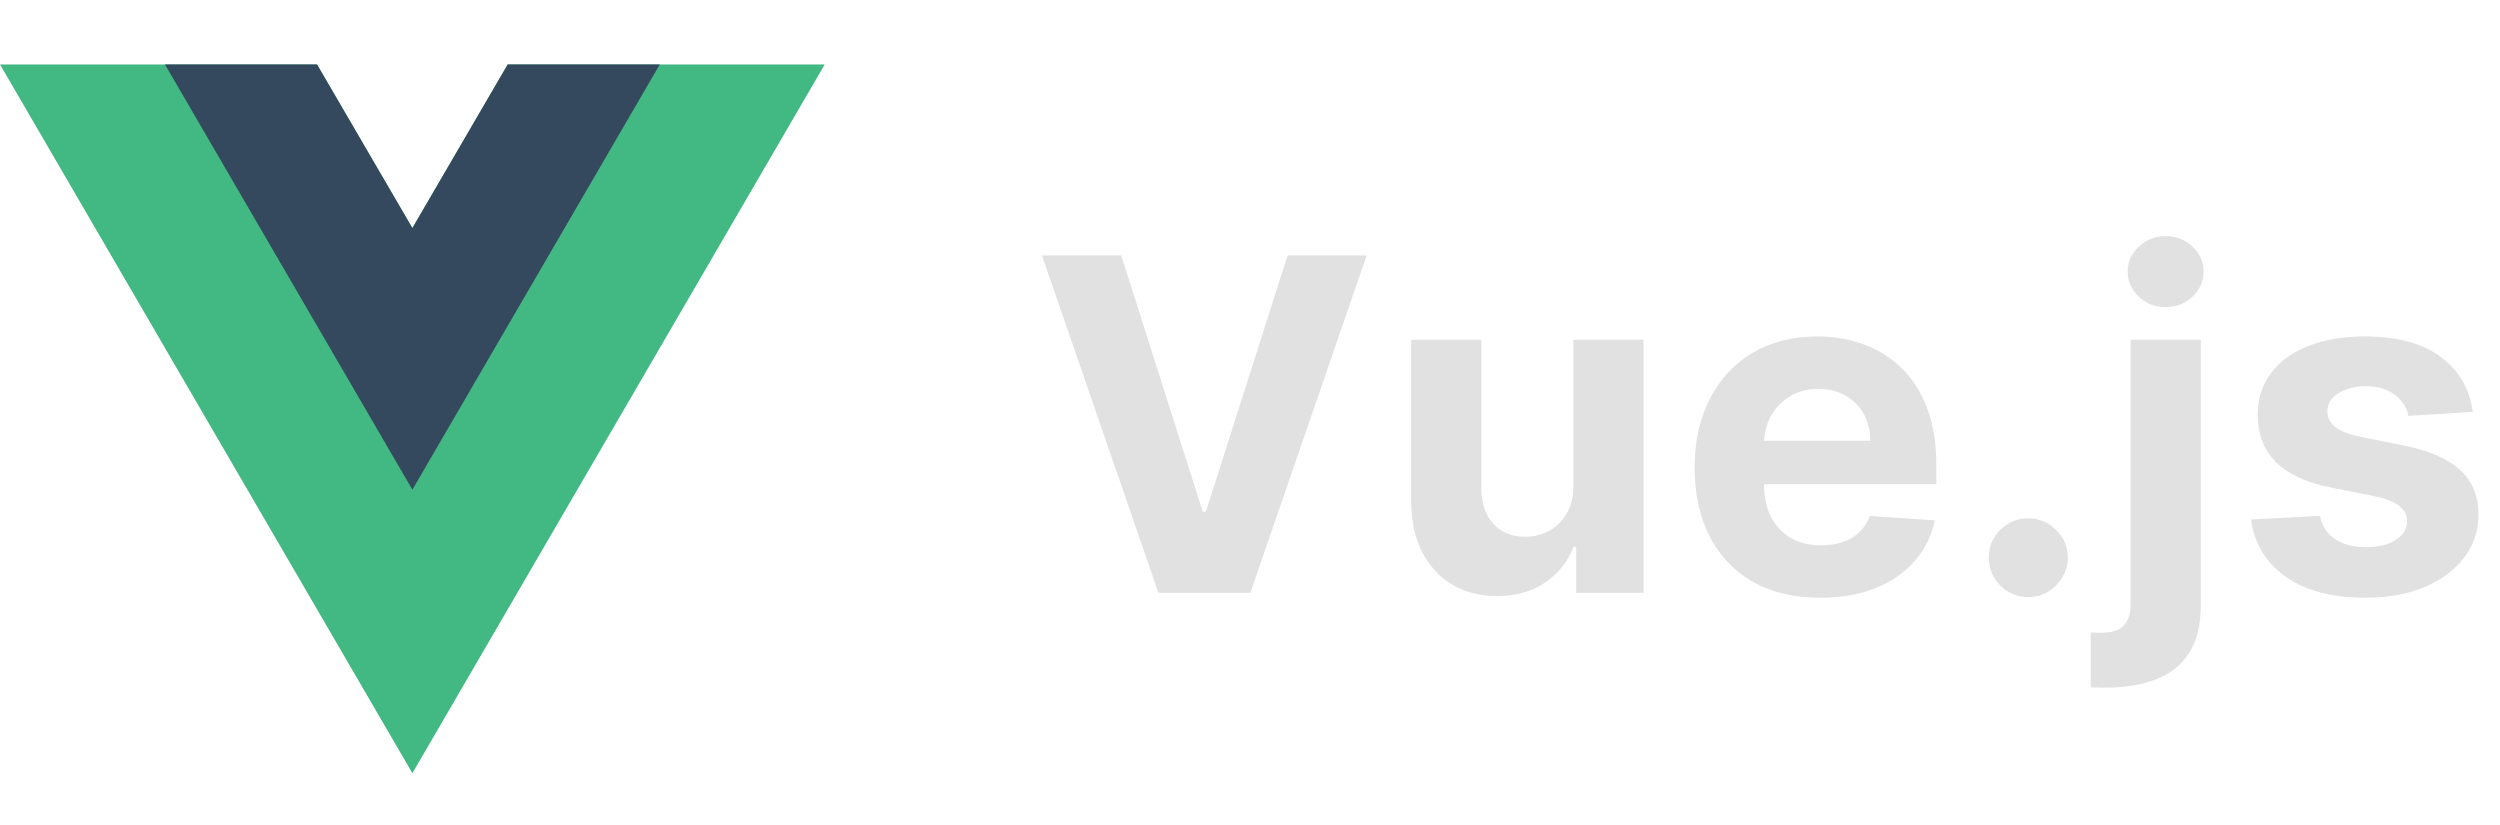
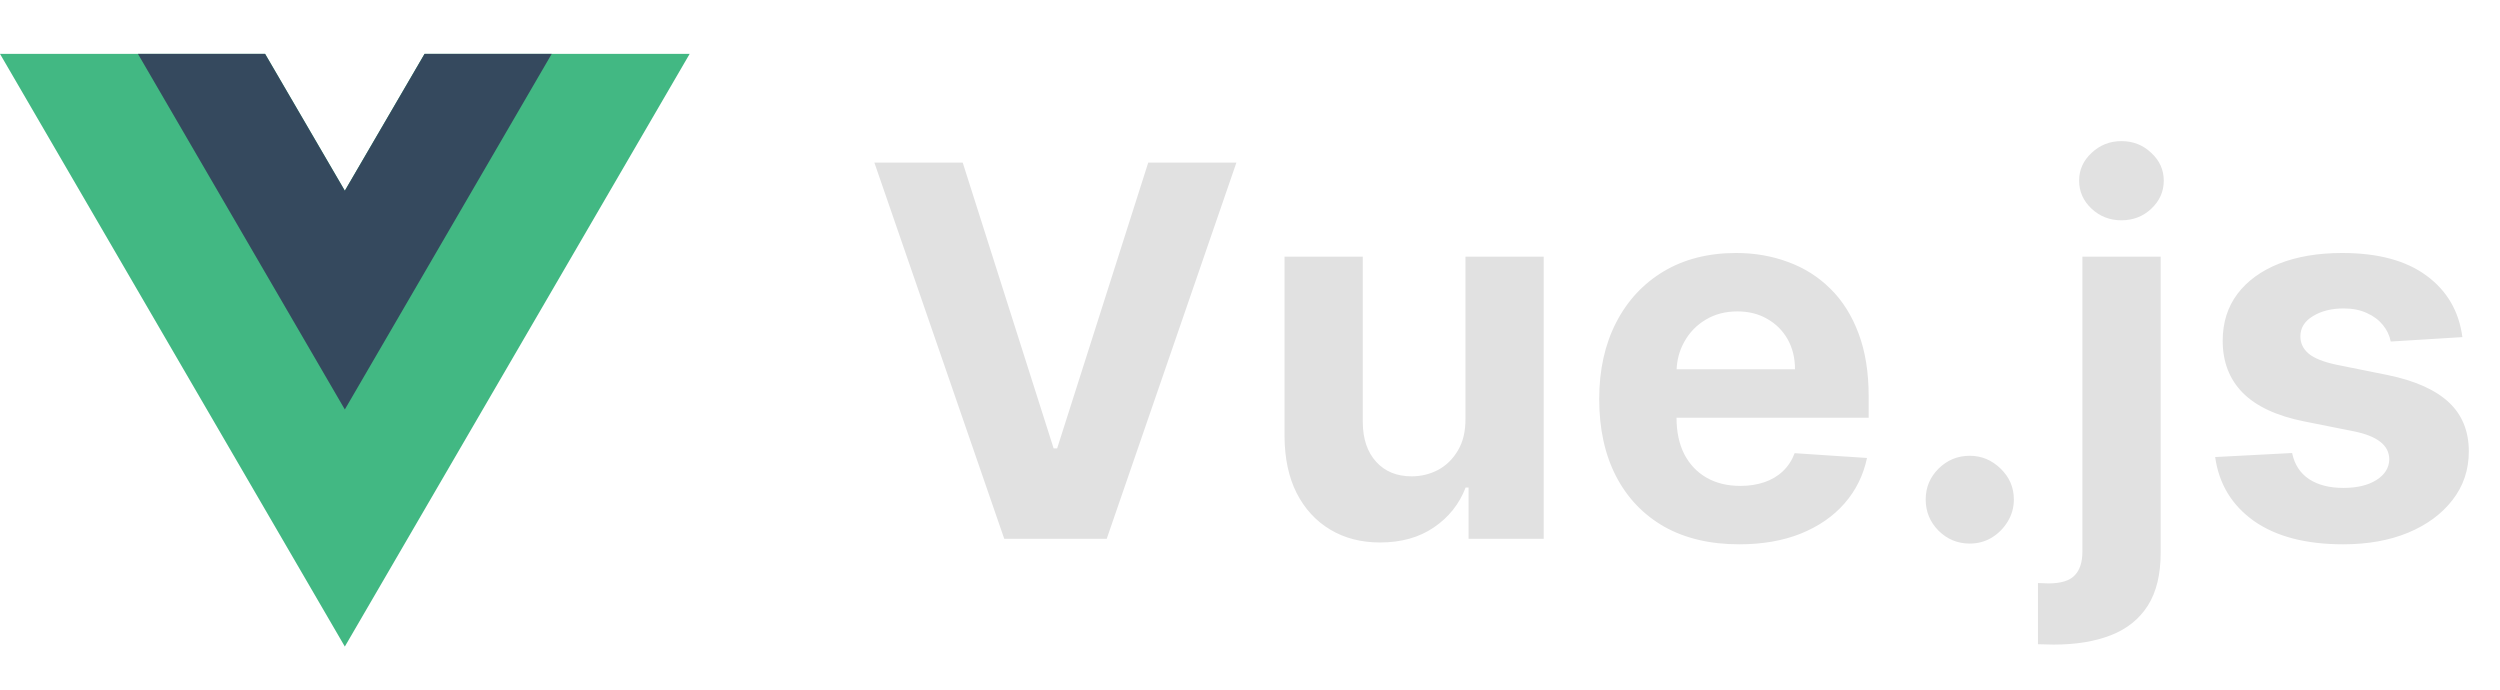
- <svg xmlns="http://www.w3.org/2000/svg" width="97" height="32" viewBox="0 0 97 32" fill="none">
+ <svg xmlns="http://www.w3.org/2000/svg" width="116" height="32" viewBox="0 0 116 32" fill="none">
  <path d="M19.7 2.5L16 8.85L12.3 2.5H0L16 30L32 2.5H19.7Z" fill="#42B883" />
  <path d="M19.7 2.5L16 8.85L12.3 2.5H6.4L16 19L25.6 2.5H19.7Z" fill="#35495E" />
-   <path d="M43.503 9.909L46.667 19.855H46.788L49.959 9.909H53.027L48.514 23H44.947L40.428 9.909H43.503ZM61.048 18.82V13.182H63.771V23H61.156V21.217H61.054C60.833 21.792 60.464 22.254 59.948 22.604C59.437 22.953 58.813 23.128 58.075 23.128C57.419 23.128 56.842 22.979 56.343 22.68C55.844 22.382 55.455 21.958 55.173 21.408C54.896 20.859 54.756 20.2 54.752 19.433V13.182H57.474V18.947C57.479 19.527 57.634 19.985 57.941 20.322C58.248 20.658 58.659 20.827 59.175 20.827C59.503 20.827 59.81 20.752 60.095 20.603C60.381 20.45 60.611 20.224 60.786 19.925C60.965 19.627 61.052 19.259 61.048 18.82ZM70.623 23.192C69.613 23.192 68.744 22.987 68.015 22.578C67.291 22.165 66.733 21.581 66.341 20.827C65.948 20.068 65.752 19.171 65.752 18.136C65.752 17.126 65.948 16.239 66.341 15.477C66.733 14.714 67.284 14.119 67.996 13.693C68.712 13.267 69.552 13.054 70.514 13.054C71.162 13.054 71.765 13.158 72.323 13.367C72.886 13.572 73.376 13.881 73.794 14.294C74.216 14.707 74.544 15.227 74.778 15.854C75.012 16.476 75.13 17.204 75.13 18.04V18.788H66.839V17.1H72.566C72.566 16.708 72.481 16.361 72.311 16.058C72.14 15.756 71.904 15.519 71.601 15.349C71.303 15.174 70.956 15.087 70.559 15.087C70.146 15.087 69.779 15.182 69.46 15.374C69.144 15.562 68.897 15.815 68.718 16.135C68.539 16.45 68.448 16.802 68.444 17.19V18.794C68.444 19.28 68.533 19.7 68.712 20.053C68.895 20.407 69.153 20.68 69.485 20.871C69.818 21.063 70.212 21.159 70.668 21.159C70.971 21.159 71.248 21.116 71.499 21.031C71.75 20.946 71.966 20.818 72.144 20.648C72.323 20.477 72.46 20.268 72.554 20.021L75.072 20.188C74.944 20.793 74.682 21.321 74.286 21.773C73.894 22.22 73.387 22.57 72.764 22.821C72.147 23.068 71.433 23.192 70.623 23.192ZM78.698 23.166C78.276 23.166 77.914 23.017 77.612 22.719C77.313 22.416 77.164 22.054 77.164 21.632C77.164 21.215 77.313 20.857 77.612 20.558C77.914 20.26 78.276 20.111 78.698 20.111C79.107 20.111 79.465 20.26 79.772 20.558C80.079 20.857 80.232 21.215 80.232 21.632C80.232 21.913 80.16 22.171 80.015 22.405C79.874 22.636 79.689 22.821 79.459 22.962C79.229 23.098 78.975 23.166 78.698 23.166ZM82.668 13.182H85.391V23.486C85.391 24.244 85.242 24.858 84.944 25.327C84.645 25.796 84.217 26.139 83.659 26.356C83.105 26.573 82.442 26.682 81.671 26.682C81.577 26.682 81.487 26.68 81.402 26.675C81.313 26.675 81.219 26.673 81.121 26.669V24.541C81.194 24.545 81.257 24.547 81.313 24.547C81.364 24.551 81.419 24.553 81.479 24.553C81.918 24.553 82.225 24.459 82.399 24.272C82.578 24.089 82.668 23.812 82.668 23.441V13.182ZM84.023 11.916C83.622 11.916 83.277 11.782 82.987 11.514C82.698 11.241 82.553 10.915 82.553 10.536C82.553 10.161 82.698 9.839 82.987 9.57C83.277 9.298 83.622 9.161 84.023 9.161C84.432 9.161 84.779 9.298 85.065 9.57C85.355 9.839 85.5 10.161 85.5 10.536C85.5 10.915 85.355 11.241 85.065 11.514C84.779 11.782 84.432 11.916 84.023 11.916ZM95.941 15.982L93.448 16.135C93.406 15.922 93.314 15.73 93.174 15.56C93.033 15.385 92.847 15.246 92.617 15.144C92.391 15.038 92.121 14.984 91.806 14.984C91.384 14.984 91.028 15.074 90.738 15.253C90.448 15.428 90.303 15.662 90.303 15.956C90.303 16.19 90.397 16.389 90.585 16.55C90.772 16.712 91.094 16.842 91.55 16.94L93.327 17.298C94.281 17.494 94.993 17.81 95.462 18.244C95.931 18.679 96.165 19.25 96.165 19.957C96.165 20.601 95.975 21.166 95.596 21.651C95.221 22.137 94.705 22.516 94.049 22.789C93.397 23.058 92.645 23.192 91.793 23.192C90.493 23.192 89.458 22.921 88.686 22.38C87.919 21.834 87.47 21.093 87.338 20.155L90.016 20.015C90.097 20.411 90.293 20.714 90.604 20.923C90.915 21.127 91.313 21.229 91.799 21.229C92.276 21.229 92.66 21.138 92.95 20.954C93.244 20.767 93.393 20.526 93.397 20.232C93.393 19.985 93.288 19.783 93.084 19.625C92.879 19.463 92.564 19.34 92.138 19.254L90.438 18.916C89.479 18.724 88.765 18.391 88.296 17.918C87.832 17.445 87.6 16.842 87.6 16.109C87.6 15.479 87.77 14.935 88.111 14.479C88.456 14.023 88.94 13.672 89.562 13.425C90.188 13.178 90.921 13.054 91.761 13.054C93.001 13.054 93.977 13.316 94.688 13.84C95.404 14.364 95.822 15.078 95.941 15.982Z" fill="#E1E1E1" />
+   <path d="M44.67 7.545L48.889 20.807H49.051L53.278 7.545H57.369L51.352 25H46.597L40.571 7.545H44.67ZM67.997 19.426V11.909H71.628V25H68.142V22.622H68.005C67.71 23.389 67.219 24.006 66.531 24.472C65.849 24.938 65.017 25.171 64.034 25.171C63.159 25.171 62.389 24.972 61.724 24.574C61.059 24.176 60.539 23.611 60.164 22.878C59.795 22.145 59.608 21.267 59.602 20.244V11.909H63.233V19.597C63.238 20.369 63.446 20.98 63.855 21.429C64.264 21.878 64.812 22.102 65.5 22.102C65.937 22.102 66.346 22.003 66.727 21.804C67.108 21.599 67.415 21.298 67.647 20.901C67.886 20.503 68.003 20.011 67.997 19.426ZM80.698 25.256C79.351 25.256 78.192 24.983 77.22 24.438C76.254 23.886 75.51 23.108 74.987 22.102C74.465 21.091 74.203 19.895 74.203 18.514C74.203 17.168 74.465 15.986 74.987 14.969C75.51 13.952 76.246 13.159 77.195 12.591C78.149 12.023 79.269 11.739 80.553 11.739C81.416 11.739 82.22 11.878 82.965 12.156C83.715 12.429 84.368 12.841 84.925 13.392C85.487 13.943 85.925 14.636 86.237 15.472C86.55 16.301 86.706 17.273 86.706 18.386V19.384H75.652V17.134H83.288C83.288 16.611 83.175 16.148 82.948 15.744C82.72 15.341 82.405 15.026 82.002 14.798C81.604 14.565 81.141 14.449 80.612 14.449C80.061 14.449 79.573 14.577 79.147 14.832C78.726 15.082 78.397 15.421 78.158 15.847C77.919 16.267 77.797 16.736 77.791 17.253V19.392C77.791 20.04 77.911 20.599 78.149 21.071C78.394 21.543 78.737 21.906 79.18 22.162C79.624 22.418 80.149 22.546 80.757 22.546C81.161 22.546 81.53 22.489 81.865 22.375C82.2 22.261 82.487 22.091 82.726 21.864C82.965 21.636 83.147 21.358 83.272 21.028L86.629 21.25C86.459 22.057 86.109 22.761 85.581 23.364C85.058 23.96 84.382 24.426 83.553 24.761C82.729 25.091 81.777 25.256 80.698 25.256ZM91.398 25.222C90.835 25.222 90.352 25.023 89.949 24.625C89.551 24.222 89.352 23.739 89.352 23.176C89.352 22.619 89.551 22.142 89.949 21.744C90.352 21.347 90.835 21.148 91.398 21.148C91.943 21.148 92.42 21.347 92.829 21.744C93.239 22.142 93.443 22.619 93.443 23.176C93.443 23.551 93.346 23.895 93.153 24.207C92.966 24.514 92.719 24.761 92.412 24.949C92.105 25.131 91.767 25.222 91.398 25.222ZM96.624 11.909H100.255V25.648C100.255 26.659 100.056 27.477 99.658 28.102C99.26 28.727 98.689 29.185 97.945 29.474C97.206 29.764 96.323 29.909 95.294 29.909C95.169 29.909 95.05 29.906 94.936 29.901C94.817 29.901 94.692 29.898 94.561 29.892V27.054C94.658 27.06 94.743 27.062 94.817 27.062C94.885 27.068 94.959 27.071 95.039 27.071C95.624 27.071 96.033 26.946 96.266 26.696C96.504 26.452 96.624 26.082 96.624 25.588V11.909ZM98.431 10.222C97.897 10.222 97.436 10.043 97.05 9.685C96.664 9.321 96.471 8.886 96.471 8.381C96.471 7.881 96.664 7.452 97.05 7.094C97.436 6.73 97.897 6.548 98.431 6.548C98.976 6.548 99.439 6.73 99.82 7.094C100.206 7.452 100.399 7.881 100.399 8.381C100.399 8.886 100.206 9.321 99.82 9.685C99.439 10.043 98.976 10.222 98.431 10.222ZM114.255 15.642L110.931 15.847C110.874 15.562 110.752 15.307 110.565 15.079C110.377 14.847 110.13 14.662 109.823 14.526C109.522 14.383 109.161 14.312 108.741 14.312C108.178 14.312 107.704 14.432 107.317 14.671C106.931 14.903 106.738 15.216 106.738 15.608C106.738 15.921 106.863 16.185 107.113 16.401C107.363 16.616 107.792 16.79 108.4 16.921L110.769 17.398C112.042 17.659 112.991 18.079 113.616 18.659C114.241 19.239 114.553 20 114.553 20.943C114.553 21.801 114.3 22.554 113.795 23.202C113.295 23.849 112.607 24.355 111.732 24.719C110.863 25.077 109.86 25.256 108.724 25.256C106.991 25.256 105.61 24.895 104.582 24.173C103.559 23.446 102.96 22.457 102.783 21.207L106.354 21.02C106.462 21.548 106.724 21.952 107.138 22.23C107.553 22.503 108.085 22.639 108.732 22.639C109.369 22.639 109.88 22.517 110.266 22.273C110.658 22.023 110.857 21.702 110.863 21.31C110.857 20.98 110.718 20.71 110.445 20.5C110.173 20.284 109.752 20.119 109.184 20.006L106.917 19.554C105.638 19.298 104.687 18.855 104.062 18.224C103.442 17.594 103.133 16.79 103.133 15.812C103.133 14.972 103.36 14.247 103.815 13.639C104.275 13.031 104.92 12.562 105.749 12.233C106.585 11.903 107.562 11.739 108.681 11.739C110.335 11.739 111.636 12.088 112.585 12.787C113.539 13.486 114.096 14.438 114.255 15.642Z" fill="#E1E1E1" />
</svg>
